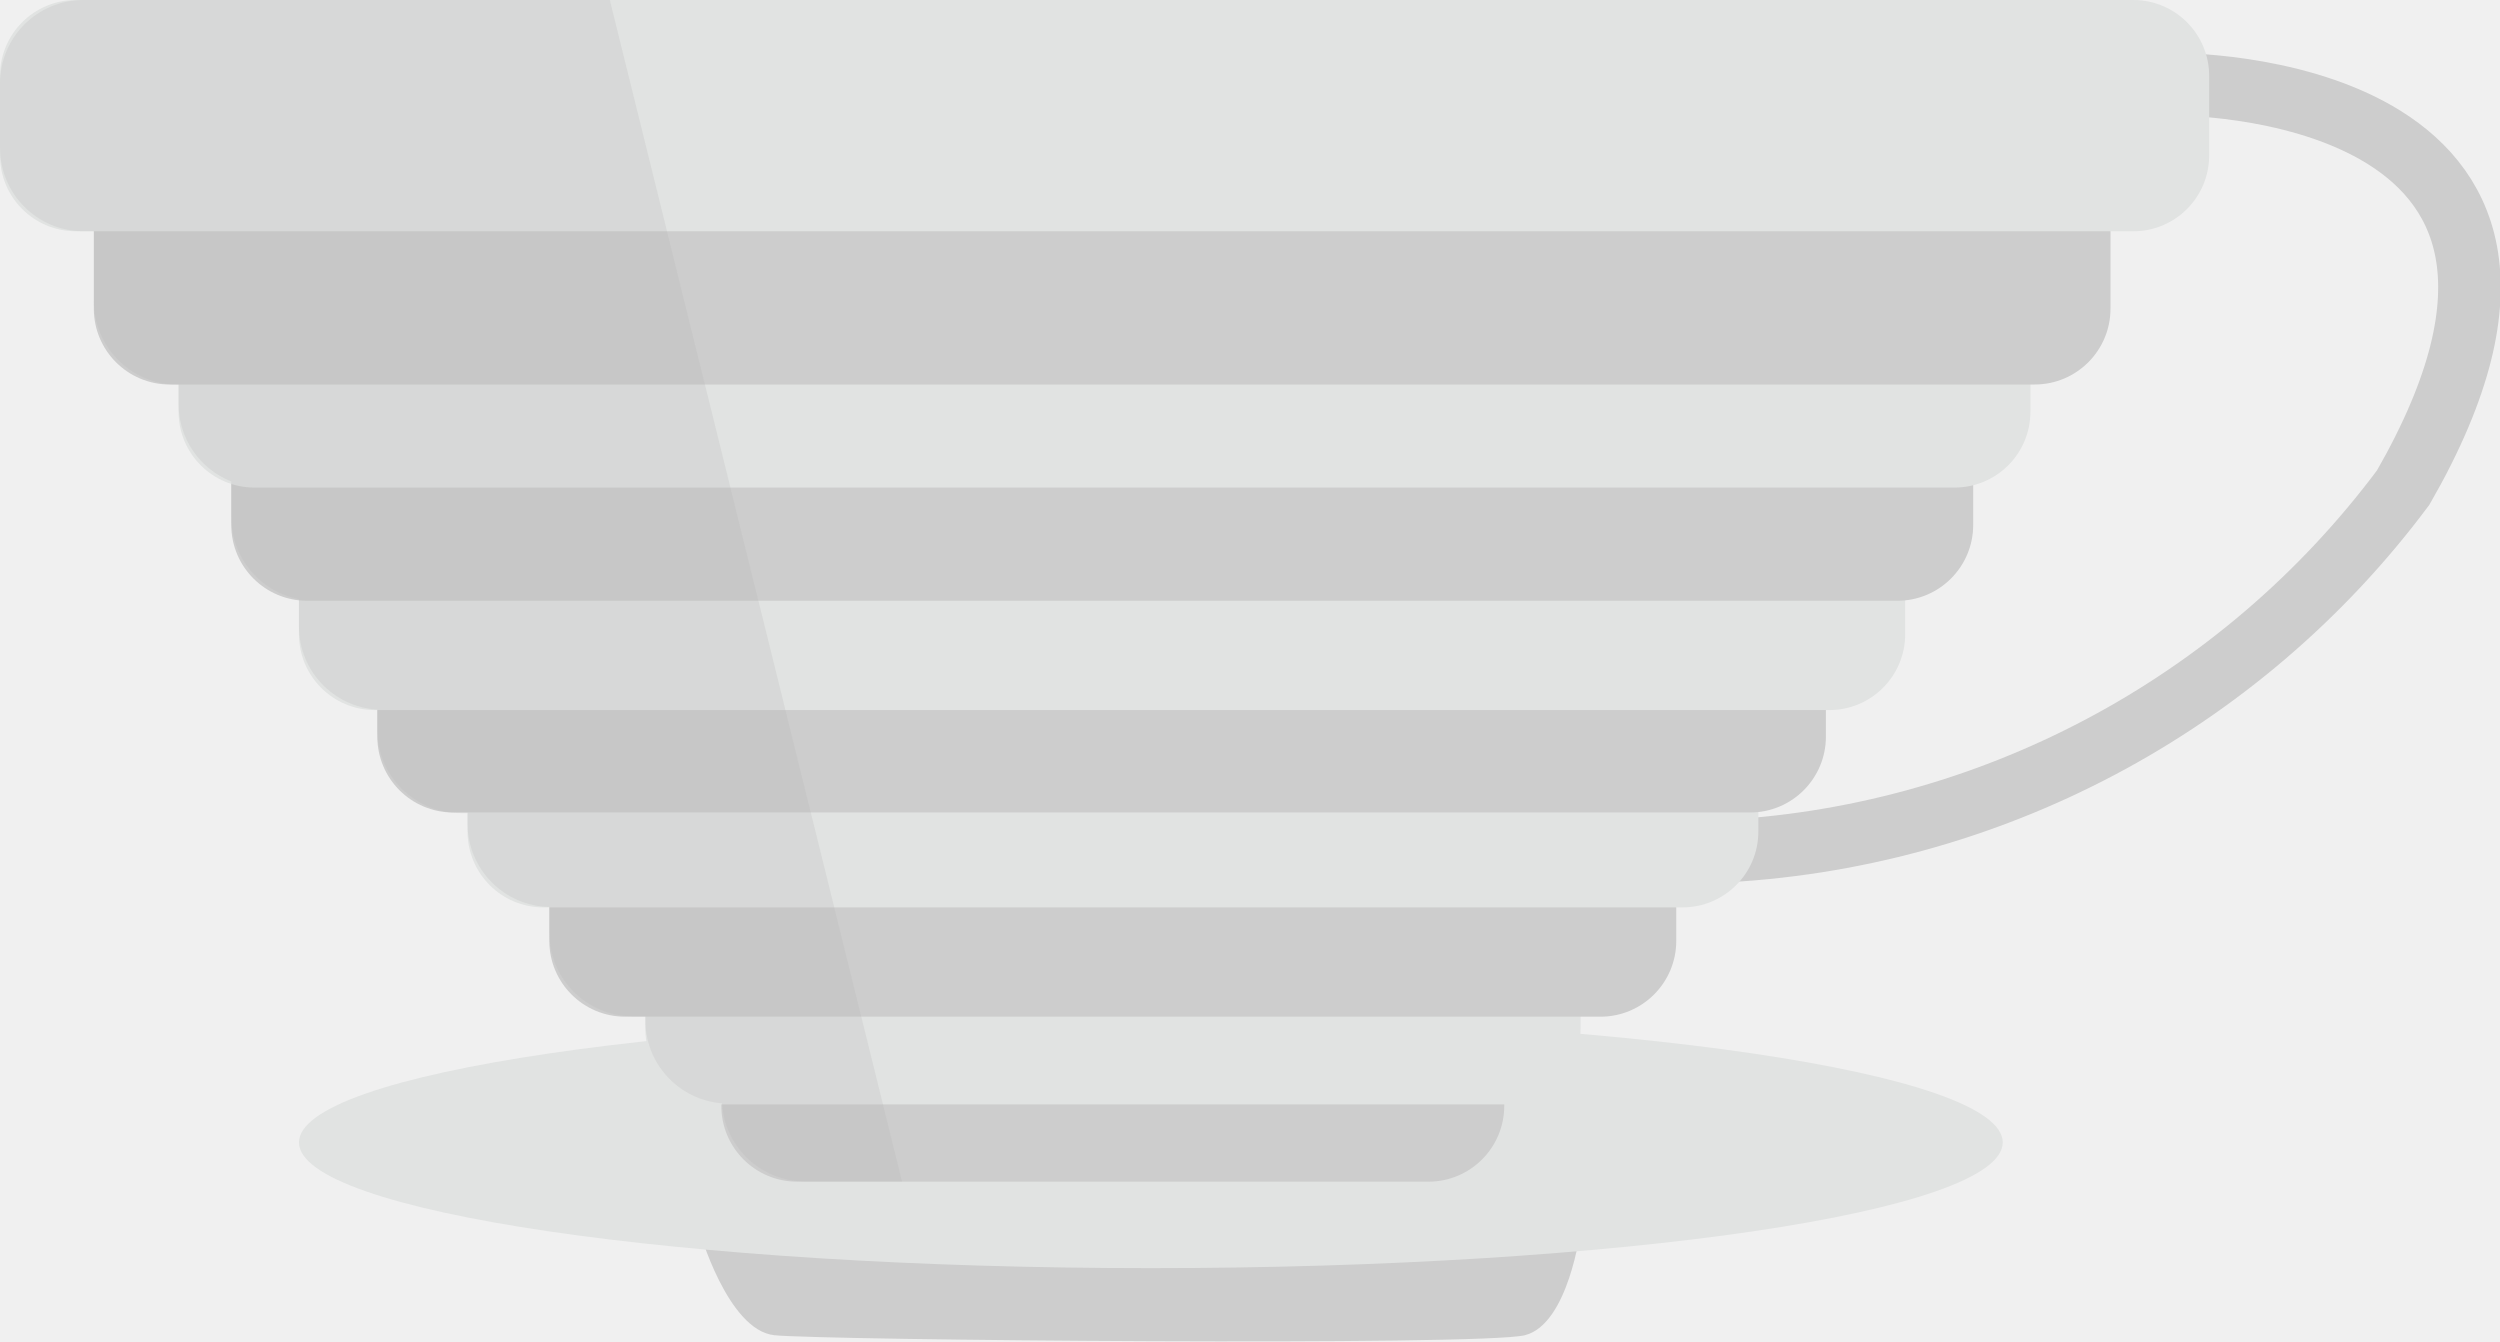
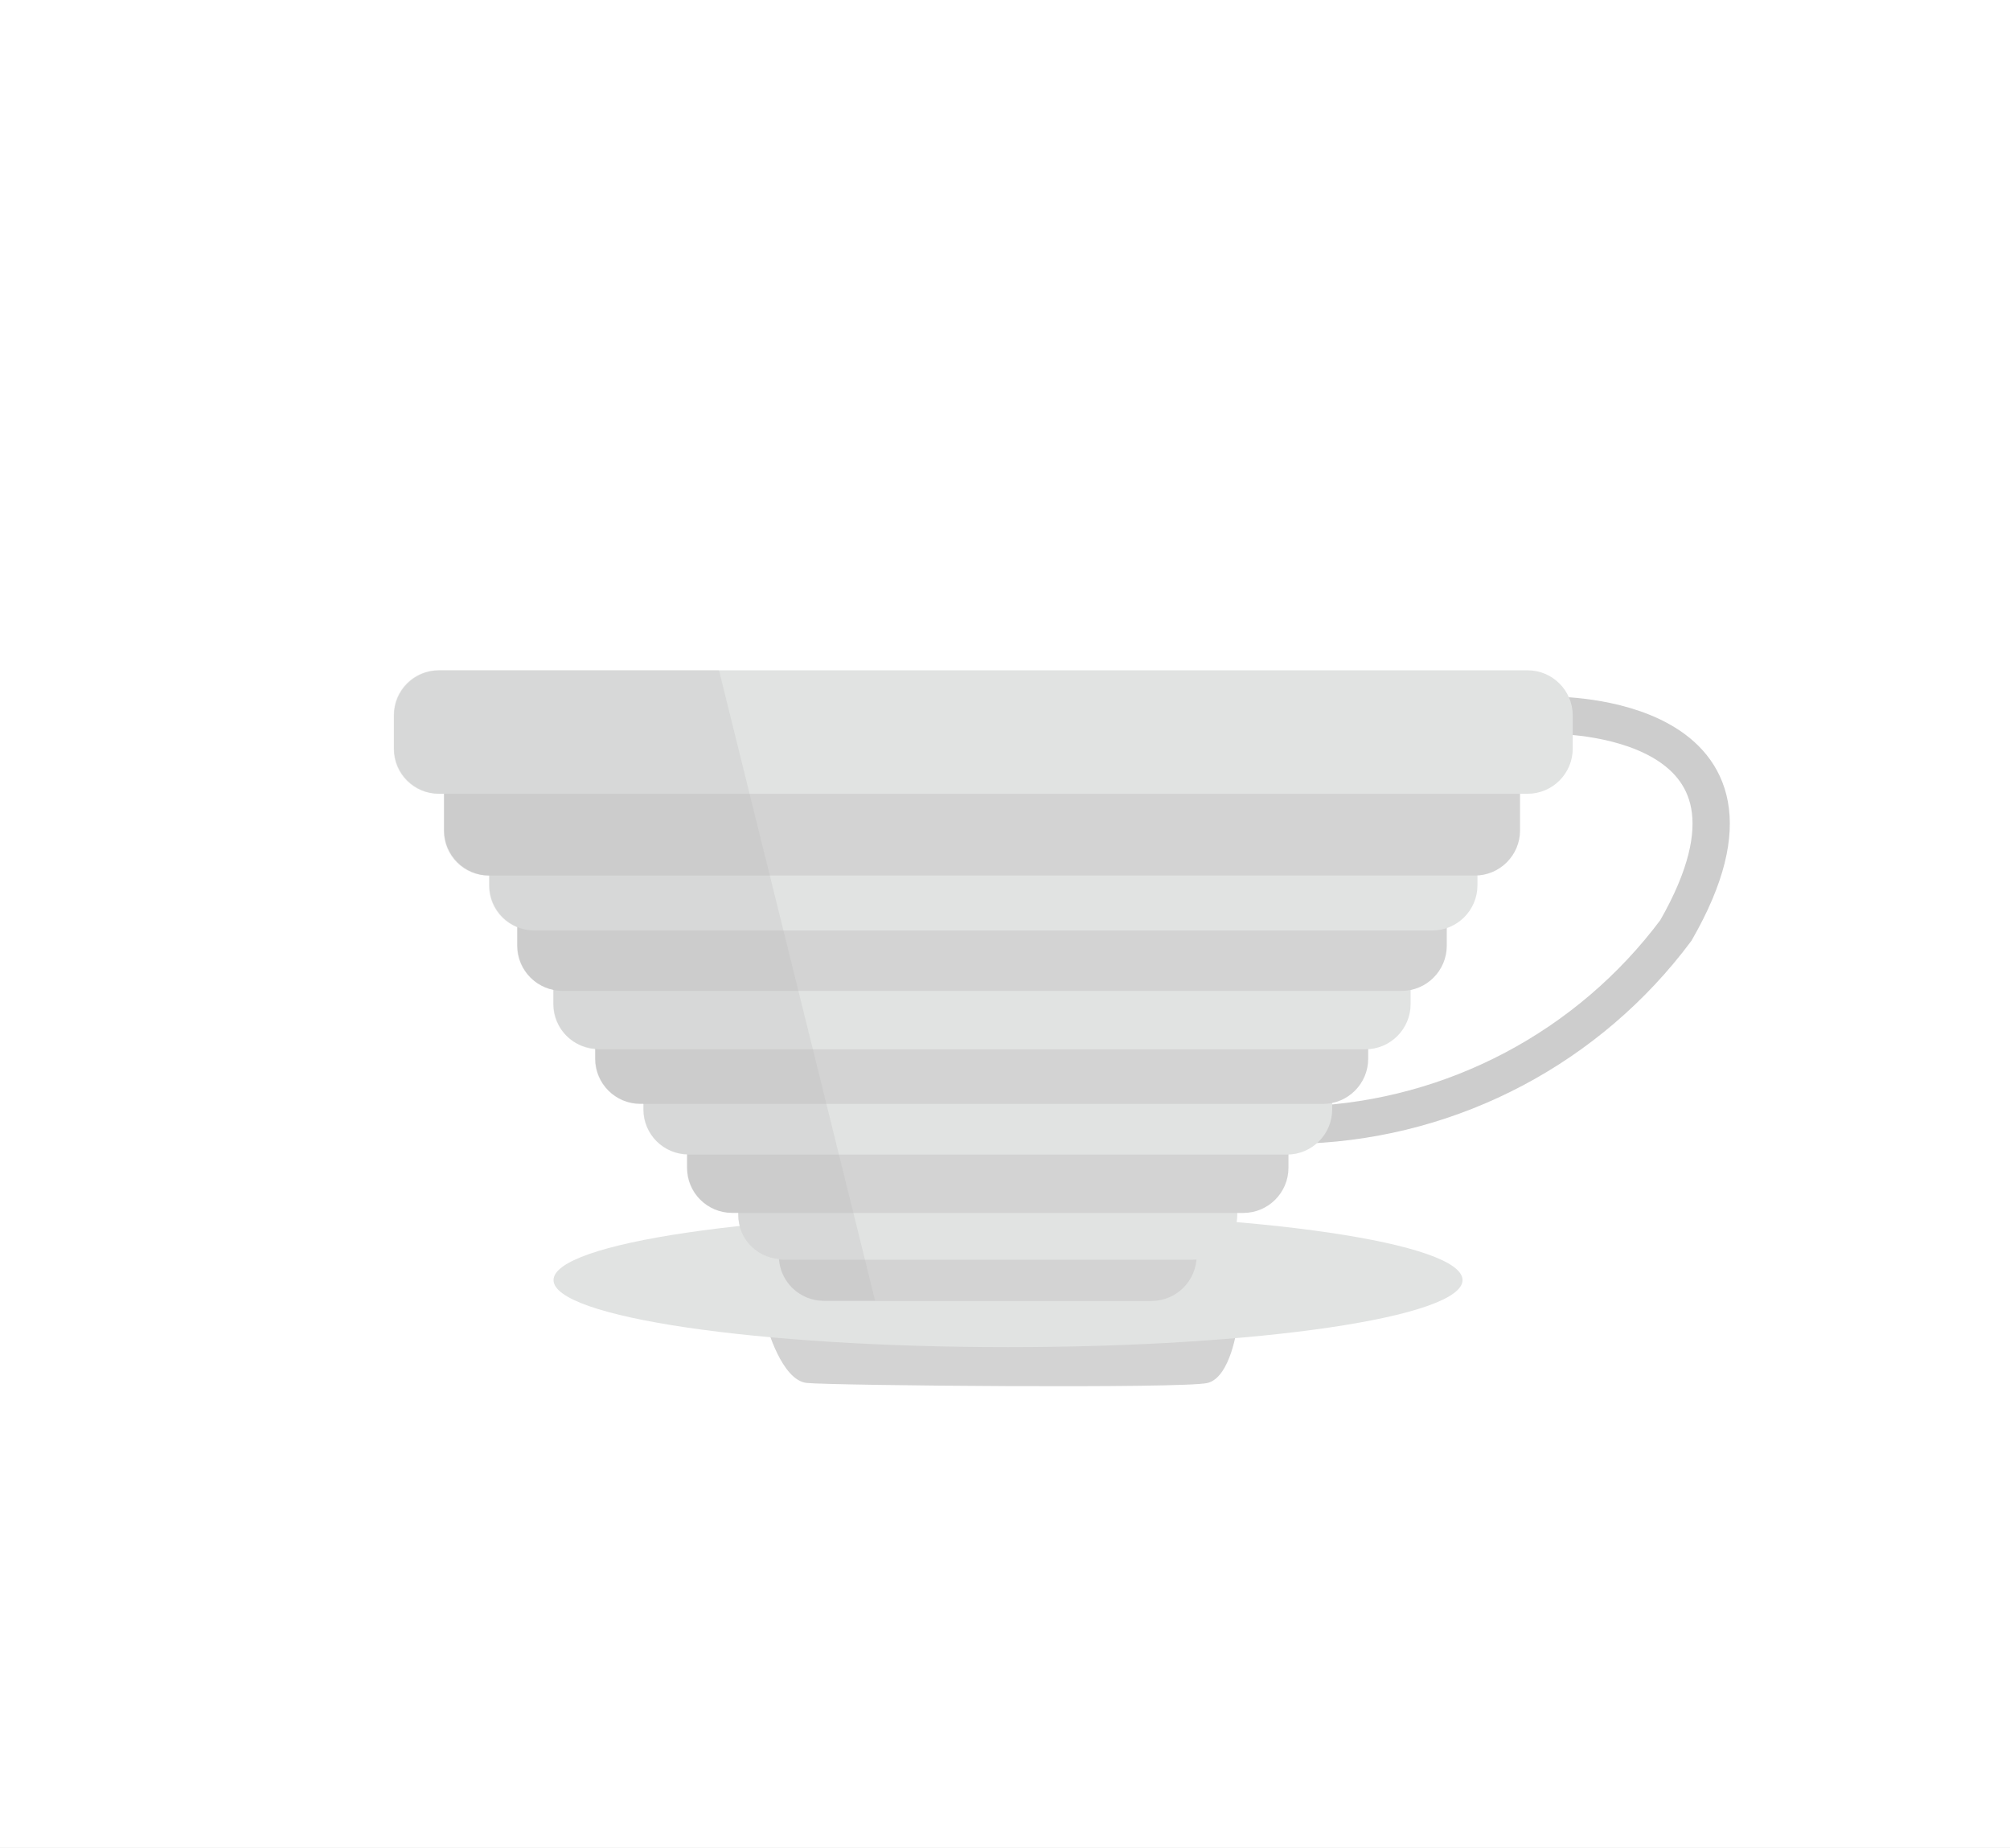
- <svg xmlns="http://www.w3.org/2000/svg" viewBox="0 0 159.88 85.79">
+ <svg xmlns="http://www.w3.org/2000/svg" viewBox="0 0 215.59 198.12">
  <defs>
-     <style>.cls-1{fill:#cdcdcd;}.cls-2{fill:#e1e3e2;}.cls-3{fill:none;stroke:#cdcdcd;stroke-miterlimit:10;stroke-width:4px;}.cls-4{fill:#b5b5b5;opacity:0.23;}</style>
+     <style>.cls-1{fill:#fff;}.cls-2,.cls-5{fill:none;}.cls-3{fill:#d3d3d3;}.cls-4{fill:#e1e3e2;}.cls-5{stroke:#cdcdcd;stroke-miterlimit:10;stroke-width:4px;}.cls-6{fill:#b5b5b5;opacity:0.23;}</style>
  </defs>
  <g id="Ebene_2" data-name="Ebene 2">
    <g id="Ebene_1-2" data-name="Ebene 1">
+       <g id="Rechteck_2318" data-name="Rechteck 2318">
+         <rect class="cls-1" width="215.59" height="198.12" />
+         <rect class="cls-2" x="0.29" y="0.38" width="215.02" height="197.37" />
+       </g>
      <g id="KalitaWave">
-         <path class="cls-1" d="M44.7,78.62h56.38s-.77,6.07-3.56,6.77-45,.32-48,0S44.7,78.62,44.7,78.62Z" />
-         <ellipse class="cls-2" cx="73.6" cy="73.06" rx="54.48" ry="8.04" />
-         <path class="cls-3" d="M139,5.39s29.7-.33,14.69,25.79a58,58,0,0,1-44,23.28" />
-         <rect class="cls-1" x="46.13" y="63.88" width="50.07" height="11.69" rx="4.85" />
-         <rect class="cls-2" x="41.27" y="55.22" width="59.81" height="15.41" rx="4.85" />
-         <rect class="cls-1" x="35.13" y="45.41" width="72.07" height="19.61" rx="4.85" />
-         <rect class="cls-2" x="29.9" y="38.42" width="82.55" height="19.61" rx="4.85" />
-         <rect class="cls-1" x="24.13" y="32.35" width="92.64" height="19.61" rx="4.85" />
-         <rect class="cls-2" x="19.12" y="25.8" width="102.72" height="19.61" rx="4.85" />
-         <rect class="cls-1" x="14.79" y="18.81" width="111.4" height="19.61" rx="4.85" />
-         <rect class="cls-2" x="11.42" y="11.57" width="118.43" height="19.61" rx="4.85" />
-         <rect class="cls-1" x="6" y="4.98" width="128.97" height="19.61" rx="4.85" />
-         <rect class="cls-2" width="141.28" height="14.79" rx="4.85" />
-         <path class="cls-4" d="M39,0H5.33A5.33,5.33,0,0,0,0,5.33V9.46a5.33,5.33,0,0,0,5.33,5.33H6v4.47a5.34,5.34,0,0,0,5.33,5.34h.09v1.25a5.32,5.32,0,0,0,3.37,4.94v2.3a5.32,5.32,0,0,0,4.33,5.23v1.76a5.32,5.32,0,0,0,5,5.3v1.25A5.33,5.33,0,0,0,29.46,52h.44v.74A5.33,5.33,0,0,0,35.13,58v1.67A5.34,5.34,0,0,0,40.46,65h.81v.27a5.33,5.33,0,0,0,4.9,5.29,5.32,5.32,0,0,0,5.29,5h6.23" />
+         <path class="cls-3" d="M82.26,142.23h50.45s-.69,5.44-3.18,6.07-40.3.28-43,0S82.26,142.23,82.26,142.23Z" />
+         <ellipse class="cls-4" cx="108.12" cy="137.27" rx="48.75" ry="7.19" />
+         <path class="cls-5" d="M166.6,76.71s26.58-.3,13.15,23.07a52,52,0,0,1-39.42,20.84" />
+         <rect class="cls-3" x="83.54" y="129.05" width="44.81" height="10.46" rx="4.85" />
+         <rect class="cls-4" x="79.19" y="121.3" width="53.52" height="13.79" rx="4.85" />
+         <rect class="cls-3" x="73.7" y="112.52" width="64.5" height="17.55" rx="4.85" />
+         <rect class="cls-4" x="69.02" y="106.26" width="73.87" height="17.55" rx="4.85" />
+         <rect class="cls-3" x="63.85" y="100.83" width="82.9" height="17.55" rx="4.85" />
+         <rect class="cls-4" x="59.37" y="94.97" width="91.93" height="17.55" rx="4.85" />
+         <rect class="cls-3" x="55.49" y="88.71" width="99.69" height="17.55" rx="4.85" />
+         <rect class="cls-4" x="52.48" y="82.23" width="105.99" height="17.55" rx="4.85" />
+         <rect class="cls-3" x="47.63" y="76.34" width="115.41" height="17.55" rx="4.85" />
+         <rect class="cls-4" x="42.26" y="71.88" width="126.43" height="13.24" rx="4.85" />
+         <path class="cls-6" d="M77.12,71.88H47a4.77,4.77,0,0,0-4.77,4.77v3.7A4.77,4.77,0,0,0,47,85.12h.6v4a4.76,4.76,0,0,0,4.77,4.77h.08V95a4.77,4.77,0,0,0,3,4.43v2a4.77,4.77,0,0,0,3.88,4.68v1.58a4.75,4.75,0,0,0,4.48,4.74v1.12a4.78,4.78,0,0,0,4.77,4.77H69V119a4.77,4.77,0,0,0,4.68,4.76v1.5a4.76,4.76,0,0,0,4.77,4.77h.72v.25a4.75,4.75,0,0,0,4.38,4.73,4.76,4.76,0,0,0,4.74,4.45h5.57" />
      </g>
    </g>
  </g>
</svg>
